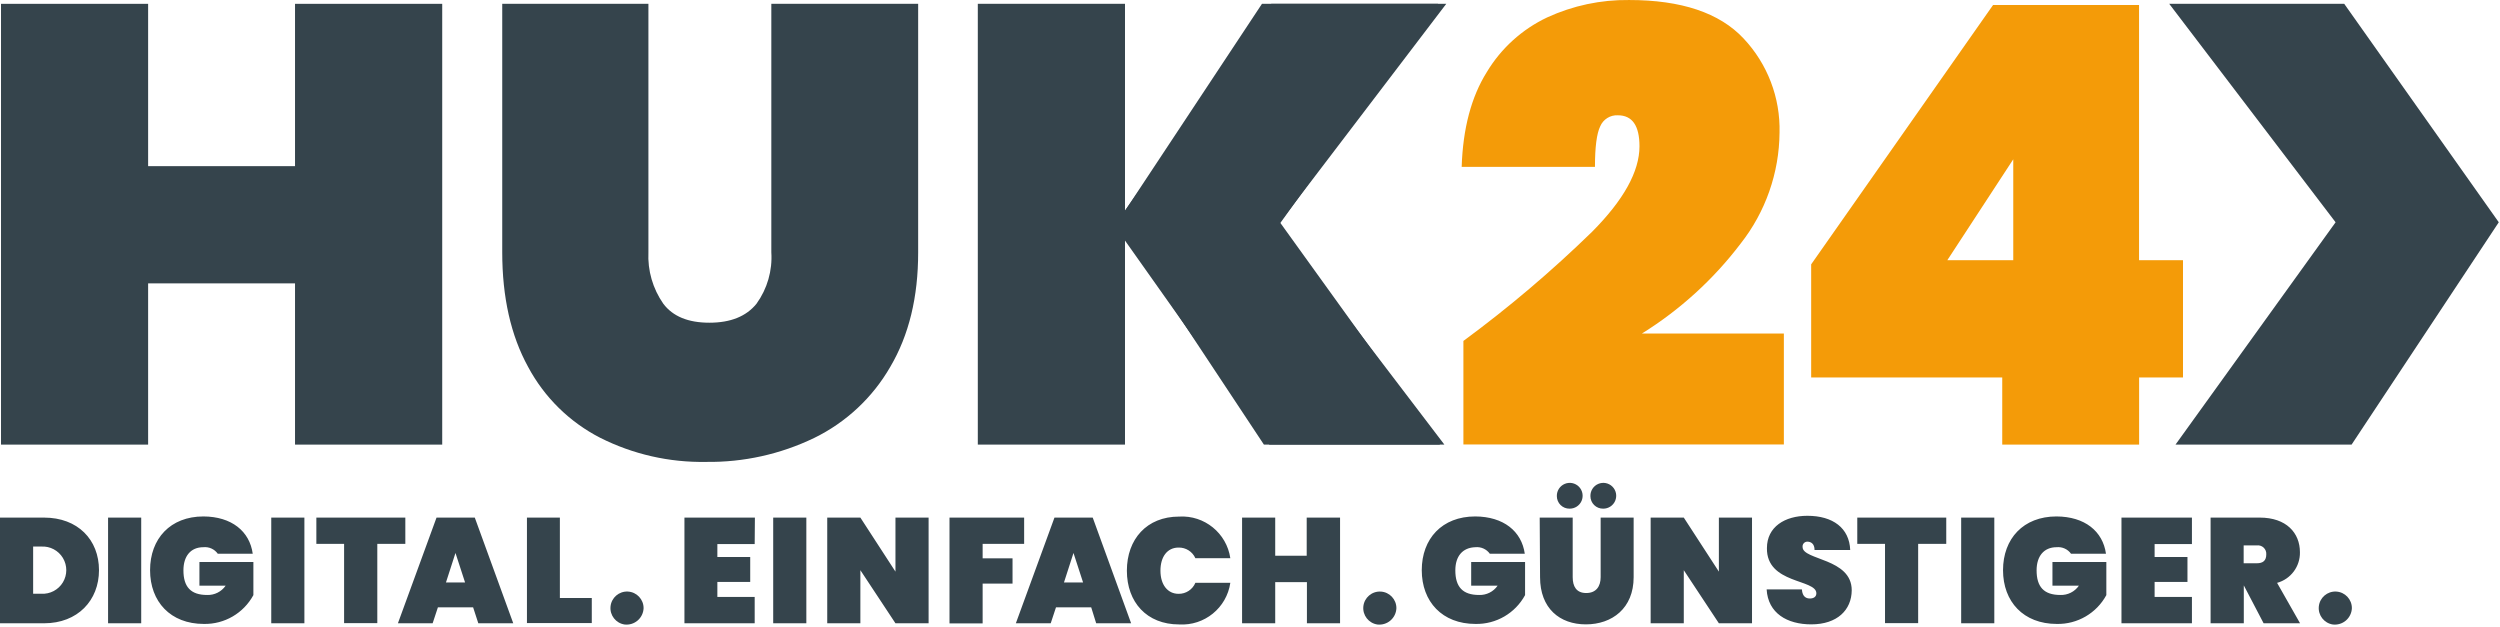
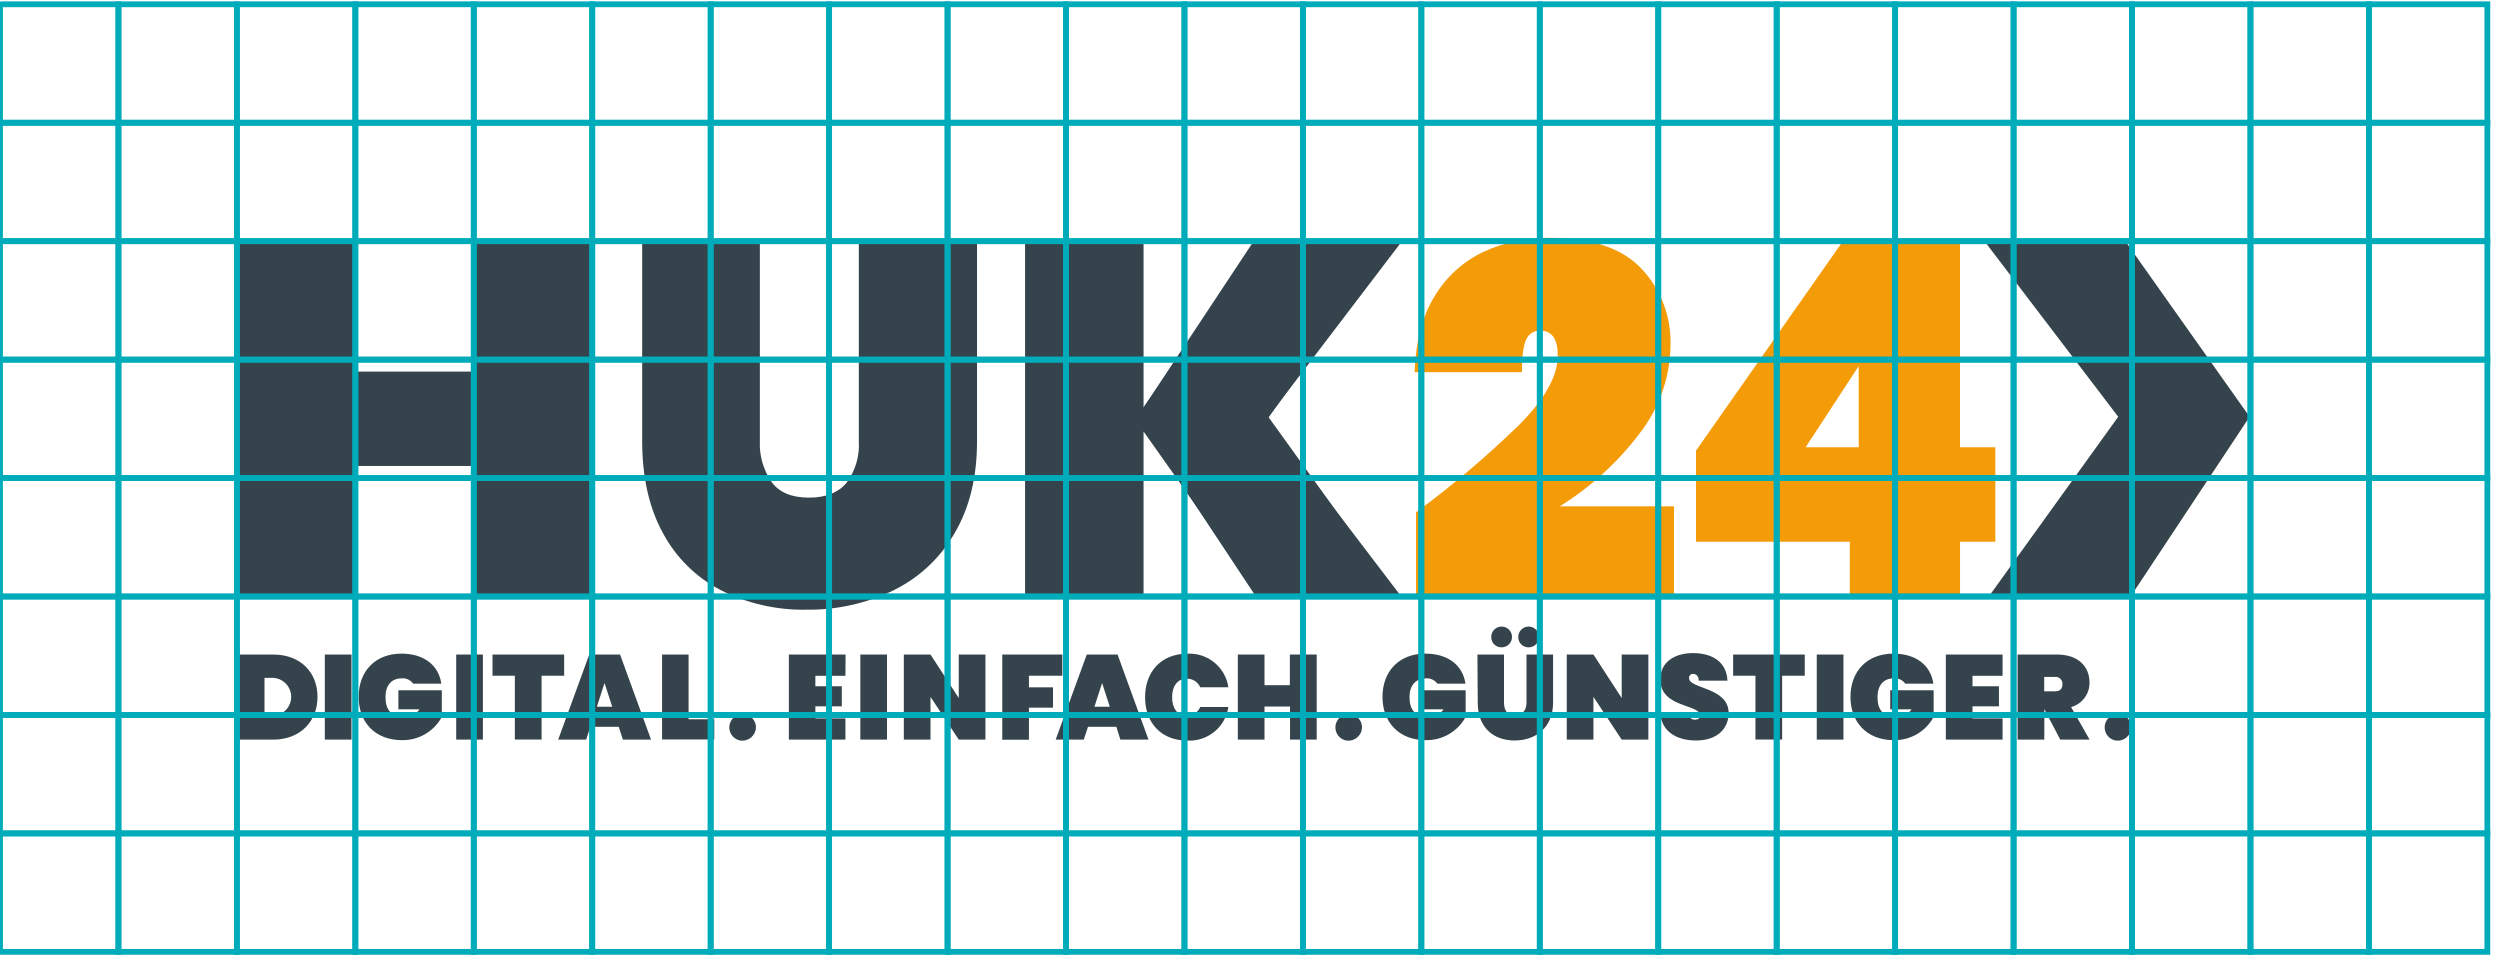
- <svg id="logo--claim" viewBox="0 0 347 87">
-   <path id="letter--h" class="letter" fill="#35444C" d="M40.95 23.062H20.56V.532H.14v61.18h20.42v-22.38h20.39v22.38h20.43V.532H40.95z" />
-   <path id="letter--u" class="letter" d="M107.06 35.002a11 11 0 0 1-2.06 7.16c-1.42 1.75-3.59 2.63-6.54 2.63s-5.07-.88-6.39-2.63a11.54 11.54 0 0 1-2.07-7.16V.532H69.71v34.47c0 6.26 1.197 11.567 3.59 15.92a23.5 23.5 0 0 0 10 9.84 31.4 31.4 0 0 0 14.7 3.35 33.45 33.45 0 0 0 15-3.32 24.67 24.67 0 0 0 10.58-9.89c2.58-4.38 3.867-9.67 3.86-15.87V.532h-20.38v34.47z" fill="#35444C" />
-   <path id="letter--k" class="letter" fill="#35444C" d="M200.48 61.712l-23.09-30.32L199.6.532h-24.44l-19.01 28.73V.532h-20.43v61.18h20.43v-28.32l20.04 28.32h24.29z" />
-   <path id="letter--klammer--links" class="letter" fill="#35444C" d="M176.45.532h24.29l-23.09 30.32 22.22 30.86h-24.44L155 30.852z" />
-   <path id="letter--2" class="letter letter--2" d="M241.6 33.812a25.24 25.24 0 0 0 5.4-15.4 18.38 18.38 0 0 0-5-13.08c-3.333-3.553-8.63-5.33-15.89-5.33a26.43 26.43 0 0 0-11.35 2.41 19.5 19.5 0 0 0-8.39 7.59c-2.153 3.44-3.317 7.827-3.49 13.16h18.5c0-2.747.243-4.623.73-5.63a2.52 2.52 0 0 1 2.45-1.53c2 0 3 1.44 3 4.3 0 3.5-2.197 7.46-6.59 11.88a170.24 170.24 0 0 1-17.85 15.14v14.37h44.48v-15.4h-19.7a51.07 51.07 0 0 0 13.7-12.48z" fill="#F49B08" />
-   <path id="letter--4" class="letter letter--4" d="M296.9.692v35.42h6.1v16.28h-6.09v9.32h-19v-9.32h-26.52v-15.7l25.25-36h20.26zm-17.46 21.42l-9.15 14h9.15v-14z" fill="#F49B08" />
-   <path id="letter--klammer--rechts" class="letter" fill="#35444C" d="M325.38.532h-24.29l23.09 30.32-22.22 30.86h24.44l20.43-30.86z" />
-   <path id="claim" class="claim" fill="#35444C" d="M6.11 71.842c4.69 0 7.63 3.07 7.63 7.3 0 4.18-2.94 7.37-7.63 7.37H0v-14.67h6.11zm-.37 4.02H4.6v6.55h1.14a3.28 3.28 0 1 0 0-6.55zM15 71.842h4.6v14.67H15zM35.08 76.862h-4.85a2.18 2.18 0 0 0-2-.91c-1.78 0-2.77 1.26-2.77 3.21 0 2.28 1 3.42 3.29 3.42a3 3 0 0 0 2.57-1.29h-3.64v-3.29h7.49v4.6a7.65 7.65 0 0 1-6.88 4c-4.63 0-7.46-3.09-7.46-7.46s2.81-7.46 7.41-7.46c3.9.02 6.41 2.05 6.84 5.18zM37.65 71.842h4.6v14.67h-4.6zM43.91 71.842h12.35v3.65h-3.89v11h-4.61v-11h-3.85zM65.9 71.842l5.34 14.67h-4.85l-.72-2.21h-4.89l-.73 2.21h-4.82l5.36-14.67h5.31zm-2.68 4.91l-1.32 4.09h2.65l-1.33-4.09zM77.71 71.842v11.16h4.43v3.48h-9v-14.64zM86.7 86.682a2.3 2.3 0 1 1 2.63-2.26 2.37 2.37 0 0 1-2.63 2.26zM104.75 75.512h-5.18v1.8h4.56v3.46h-4.56v2.08h5.18v3.66H95v-14.67h9.78zM107.32 71.842h4.6v14.67h-4.6zM128.89 71.842v14.67h-4.6l-4.87-7.37v7.37h-4.6v-14.67h4.6l4.87 7.5v-7.5zM131.79 71.842h10.36v3.65h-5.76v2h4.15v3.51h-4.15v5.53h-4.6zM151.67 71.842l5.33 14.67h-4.85l-.69-2.21h-4.89l-.73 2.21H141l5.36-14.67h5.31zm-2.67 4.91l-1.32 4.09h2.65l-1.33-4.09zM163.66 71.702a6.77 6.77 0 0 1 7.11 5.78h-4.85a2.49 2.49 0 0 0-2.34-1.48c-1.55 0-2.51 1.26-2.51 3.21s1 3.21 2.51 3.21a2.49 2.49 0 0 0 2.34-1.53h4.85a6.77 6.77 0 0 1-7.11 5.78c-4.49 0-7.25-3.09-7.25-7.46s2.76-7.51 7.25-7.51zM181.4 80.802H177v5.71h-4.6v-14.67h4.6v5.29h4.37v-5.29H186v14.67h-4.6zM191.18 86.682a2.3 2.3 0 1 1 2.64-2.26 2.37 2.37 0 0 1-2.64 2.26zM211.64 76.862h-4.85a2.19 2.19 0 0 0-2-.91c-1.79.05-2.79 1.26-2.79 3.21 0 2.28 1 3.42 3.3 3.42a3 3 0 0 0 2.57-1.29h-3.67v-3.29h7.48v4.6a7.65 7.65 0 0 1-6.88 4c-4.62 0-7.46-3.09-7.46-7.46s2.82-7.46 7.42-7.46c3.93.02 6.44 2.05 6.88 5.18zM213.71 71.842h4.58v8.27c0 1.27.5 2.2 1.88 2.2s2-.93 2-2.2v-8.27h4.58v8.27c0 4.33-3 6.55-6.63 6.55s-6.36-2.22-6.36-6.55l-.05-8.27zM216.09 68.842a1.79 1.79 0 1 1 1.76 1.76 1.74 1.74 0 0 1-1.76-1.74v-.02zM220.75 68.842a1.79 1.79 0 1 1 1.77 1.76 1.74 1.74 0 0 1-1.77-1.74v-.02zM243.18 71.842v14.67h-4.6l-4.87-7.37v7.37h-4.6v-14.67h4.6l4.87 7.5v-7.5zM251.4 86.662c-3.35 0-6-1.55-6.19-4.85h4.89c.08 1.08.66 1.26 1.12 1.26.46 0 .89-.2.89-.72 0-2-6.94-1.27-6.86-6.28 0-2.94 2.49-4.48 5.61-4.48 3.55 0 5.83 1.7 5.95 4.75h-4.95c0-.89-.52-1.16-1-1.16a.66.66 0 0 0-.66.75c0 1.84 6.82 1.53 6.82 6-.02 2.74-2.02 4.73-5.62 4.73zM257.79 71.842h12.35v3.65h-3.9v11h-4.6v-11h-3.85zM272.21 71.842h4.6v14.67h-4.6zM292.31 76.862h-4.85a2.19 2.19 0 0 0-2-.91c-1.78 0-2.78 1.26-2.78 3.21 0 2.28 1 3.42 3.3 3.42a3 3 0 0 0 2.57-1.29h-3.67v-3.29h7.48v4.6a7.64 7.64 0 0 1-6.88 4c-4.62 0-7.46-3.09-7.46-7.46s2.82-7.46 7.42-7.46c3.93.02 6.43 2.05 6.87 5.18zM304.24 75.512h-5.18v1.8h4.56v3.46h-4.56v2.08h5.18v3.66h-9.78v-14.67h9.78zM313.65 71.842c3.69 0 5.58 2.12 5.58 4.81a4.32 4.32 0 0 1-3.17 4.25l3.19 5.61h-5.06l-2.75-5.26v5.26h-4.61v-14.67h6.82zm-.41 3.86h-1.82v2.48h1.82c.87 0 1.32-.37 1.32-1.24a1.17 1.17 0 0 0-1.32-1.24zM323.81 86.682a2.3 2.3 0 1 1 2.63-2.26 2.37 2.37 0 0 1-2.63 2.26z" />
+ <svg id="logo--claim" viewBox="0 0 431 165">
+   <svg id="logo" class="logo" x="41" y="41" viewBox="0 0 347 87" width="347" height="87">
+     <path id="letter--h" class="letter" fill="#35444C" d="M40.95 23.062H20.56V.532H.14v61.18h20.42v-22.38h20.39v22.38h20.43V.532H40.95z" />
+     <path id="letter--u" class="letter" d="M107.06 35.002a11 11 0 0 1-2.06 7.16c-1.42 1.75-3.59 2.63-6.54 2.63s-5.07-.88-6.39-2.63a11.54 11.54 0 0 1-2.07-7.16V.532H69.71v34.47c0 6.26 1.197 11.567 3.59 15.92a23.5 23.5 0 0 0 10 9.84 31.4 31.4 0 0 0 14.7 3.35 33.45 33.45 0 0 0 15-3.32 24.67 24.67 0 0 0 10.58-9.89c2.58-4.38 3.867-9.67 3.86-15.87V.532h-20.38v34.47z" fill="#35444C" />
+     <path id="letter--k" class="letter" fill="#35444C" d="M200.48 61.712l-23.09-30.32L199.6.532h-24.44l-19.01 28.73V.532h-20.43v61.18h20.43v-28.32l20.04 28.32h24.29z" />
+     <path id="letter--klammer--links" class="letter" fill="#35444C" d="M176.45.532h24.29l-23.09 30.32 22.22 30.86h-24.44L155 30.852z" />
+     <path id="letter--2" class="letter letter--2" d="M241.6 33.812a25.24 25.24 0 0 0 5.4-15.4 18.38 18.38 0 0 0-5-13.08c-3.333-3.553-8.63-5.33-15.89-5.33a26.43 26.43 0 0 0-11.35 2.41 19.5 19.5 0 0 0-8.39 7.59c-2.153 3.44-3.317 7.827-3.49 13.16h18.5c0-2.747.243-4.623.73-5.63a2.52 2.52 0 0 1 2.45-1.53c2 0 3 1.44 3 4.3 0 3.5-2.197 7.46-6.59 11.88a170.24 170.24 0 0 1-17.85 15.14v14.37h44.48v-15.4h-19.7a51.07 51.07 0 0 0 13.7-12.48z" fill="#F49B08" />
+     <path id="letter--4" class="letter letter--4" d="M296.9.692v35.42h6.1v16.28h-6.09v9.32h-19v-9.32h-26.52v-15.7l25.25-36h20.26zm-17.46 21.42l-9.15 14h9.15v-14z" fill="#F49B08" />
+     <path id="letter--klammer--rechts" class="letter" fill="#35444C" d="M325.38.532h-24.29l23.09 30.32-22.22 30.86h24.44l20.43-30.86z" />
+     <path id="claim" class="claim" fill="#35444C" d="M6.11 71.842c4.69 0 7.63 3.07 7.63 7.3 0 4.18-2.94 7.37-7.63 7.37H0v-14.67h6.11zm-.37 4.02H4.6v6.55h1.14a3.28 3.28 0 1 0 0-6.55zM15 71.842h4.6v14.67H15zM35.08 76.862h-4.85a2.18 2.18 0 0 0-2-.91c-1.78 0-2.77 1.26-2.77 3.21 0 2.28 1 3.42 3.29 3.42a3 3 0 0 0 2.57-1.29h-3.64v-3.29h7.49v4.6a7.65 7.65 0 0 1-6.88 4c-4.63 0-7.46-3.09-7.46-7.46s2.81-7.46 7.41-7.46c3.9.02 6.41 2.05 6.84 5.18zM37.65 71.842h4.6v14.67h-4.6zM43.91 71.842h12.35v3.65h-3.89v11h-4.61v-11h-3.85zM65.9 71.842l5.34 14.67h-4.85l-.72-2.21h-4.89l-.73 2.21h-4.82l5.36-14.67h5.31zm-2.68 4.91l-1.32 4.09h2.65l-1.33-4.09zM77.71 71.842v11.16h4.43v3.48h-9v-14.64zM86.7 86.682a2.3 2.3 0 1 1 2.63-2.26 2.37 2.37 0 0 1-2.63 2.26zM104.75 75.512h-5.18v1.8h4.56v3.46h-4.56v2.08h5.18v3.66H95v-14.67h9.78zM107.32 71.842h4.6v14.67h-4.6zM128.89 71.842v14.67h-4.6l-4.87-7.37v7.37h-4.6v-14.67h4.6l4.87 7.5v-7.5zM131.79 71.842h10.36v3.65h-5.76v2h4.15v3.51h-4.15v5.53h-4.6zM151.67 71.842l5.33 14.67h-4.85l-.69-2.21h-4.89l-.73 2.21H141l5.36-14.67h5.31zm-2.67 4.91l-1.32 4.09h2.65l-1.33-4.09zM163.66 71.702a6.77 6.77 0 0 1 7.11 5.78h-4.85a2.49 2.49 0 0 0-2.34-1.48c-1.55 0-2.51 1.26-2.51 3.21s1 3.21 2.51 3.21a2.49 2.49 0 0 0 2.34-1.53h4.85a6.77 6.77 0 0 1-7.11 5.78c-4.49 0-7.25-3.09-7.25-7.46s2.76-7.51 7.25-7.51zM181.4 80.802H177v5.71h-4.6v-14.67h4.6v5.29h4.37v-5.29H186v14.67h-4.6zM191.18 86.682a2.3 2.3 0 1 1 2.64-2.26 2.37 2.37 0 0 1-2.64 2.26zM211.64 76.862h-4.85a2.19 2.19 0 0 0-2-.91c-1.79.05-2.79 1.26-2.79 3.21 0 2.28 1 3.42 3.3 3.42a3 3 0 0 0 2.57-1.29h-3.67v-3.29h7.48v4.6a7.65 7.65 0 0 1-6.88 4c-4.62 0-7.46-3.09-7.46-7.46s2.82-7.46 7.42-7.46c3.93.02 6.44 2.05 6.88 5.18zM213.71 71.842h4.58v8.27c0 1.27.5 2.2 1.88 2.2s2-.93 2-2.2v-8.27h4.58v8.27c0 4.33-3 6.55-6.63 6.55s-6.36-2.22-6.36-6.55l-.05-8.27zM216.09 68.842a1.79 1.79 0 1 1 1.76 1.76 1.74 1.74 0 0 1-1.76-1.74v-.02zM220.75 68.842a1.79 1.79 0 1 1 1.77 1.76 1.74 1.74 0 0 1-1.77-1.74v-.02zM243.18 71.842v14.67h-4.6l-4.87-7.37v7.37h-4.6v-14.67h4.6l4.87 7.5v-7.5zM251.4 86.662c-3.35 0-6-1.55-6.19-4.85h4.89c.08 1.08.66 1.26 1.12 1.26.46 0 .89-.2.89-.72 0-2-6.94-1.27-6.86-6.28 0-2.94 2.49-4.48 5.61-4.48 3.55 0 5.83 1.7 5.95 4.75h-4.95c0-.89-.52-1.16-1-1.16a.66.66 0 0 0-.66.75c0 1.84 6.82 1.53 6.82 6-.02 2.74-2.02 4.73-5.62 4.73zM257.79 71.842h12.35v3.65h-3.9v11h-4.6v-11h-3.85zM272.21 71.842h4.6v14.67h-4.6zM292.31 76.862h-4.85a2.19 2.19 0 0 0-2-.91c-1.78 0-2.78 1.26-2.78 3.21 0 2.28 1 3.42 3.3 3.42a3 3 0 0 0 2.57-1.29h-3.67v-3.29h7.48v4.6a7.64 7.64 0 0 1-6.88 4c-4.62 0-7.46-3.09-7.46-7.46s2.82-7.46 7.42-7.46c3.93.02 6.43 2.05 6.87 5.18zM304.24 75.512h-5.18v1.8h4.56v3.46h-4.56v2.08h5.18v3.66h-9.78v-14.67h9.78zM313.65 71.842c3.69 0 5.58 2.12 5.58 4.81a4.32 4.32 0 0 1-3.17 4.25l3.19 5.61h-5.06l-2.75-5.26v5.26h-4.61v-14.67h6.82zm-.41 3.86h-1.82v2.48h1.82c.87 0 1.32-.37 1.32-1.24a1.17 1.17 0 0 0-1.32-1.24zM323.81 86.682a2.3 2.3 0 1 1 2.63-2.26 2.37 2.37 0 0 1-2.63 2.26z" />
+   </svg>
+   <g id="grid" class="grid" stroke="#00ABBA" fill="transparent">
+     <polygon class="cell" points="20.42 62 7.10542736e-15 62 7.10542736e-15 82.42 20.42 82.42" />
+     <polygon class="cell" points="20.42 41.58 7.10542736e-15 41.58 7.10542736e-15 62 20.42 62" />
+     <polygon class="cell" points="20.42 21.16 7.10542736e-15 21.16 7.10542736e-15 41.58 20.42 41.58" />
+     <polygon class="cell" points="20.42 0.74 7.10542736e-15 0.74 7.10542736e-15 21.16 20.42 21.16" />
+     <polygon class="cell" points="20.42 82.42 7.10542736e-15 82.42 7.10542736e-15 102.84 20.42 102.84" />
+     <polygon class="cell" points="20.42 102.84 7.10542736e-15 102.84 7.10542736e-15 123.26 20.42 123.26" />
+     <polygon class="cell" points="20.42 123.26 7.10542736e-15 123.26 7.10542736e-15 143.68 20.42 143.68" />
+     <polygon class="cell" points="20.42 143.68 7.10542736e-15 143.68 7.10542736e-15 164.1 20.42 164.1" />
+     <polygon class="cell" points="40.84 62 20.42 62 20.42 82.42 40.84 82.42" />
+     <polygon class="cell" points="40.84 41.58 20.42 41.58 20.42 62 40.84 62" />
+     <polygon class="cell" points="40.84 21.16 20.42 21.16 20.42 41.58 40.84 41.58" />
+     <polygon class="cell" points="40.84 0.74 20.42 0.74 20.42 21.16 40.84 21.16" />
+     <polygon class="cell" points="40.84 82.42 20.42 82.42 20.42 102.84 40.84 102.84" />
+     <polygon class="cell" points="40.84 102.84 20.42 102.84 20.42 123.26 40.84 123.26" />
+     <polygon class="cell" points="40.84 123.26 20.42 123.26 20.42 143.68 40.84 143.68" />
+     <polygon class="cell" points="40.84 143.68 20.42 143.68 20.42 164.1 40.84 164.1" />
+     <polygon class="cell" points="61.26 62 40.84 62 40.84 82.42 61.26 82.42" />
+     <polygon class="cell" points="61.26 41.58 40.84 41.58 40.84 62 61.26 62" />
+     <polygon class="cell" points="61.26 21.16 40.84 21.16 40.84 41.58 61.26 41.58" />
+     <polygon class="cell" points="61.26 0.74 40.84 0.74 40.84 21.16 61.26 21.16" />
+     <polygon class="cell" points="61.26 82.42 40.84 82.42 40.84 102.84 61.26 102.84" />
+     <polygon class="cell" points="61.26 102.84 40.84 102.84 40.84 123.26 61.26 123.26" />
+     <polygon class="cell" points="61.26 123.26 40.84 123.26 40.84 143.68 61.26 143.68" />
+     <polygon class="cell" points="61.26 143.68 40.84 143.68 40.84 164.1 61.26 164.1" />
+     <polygon class="cell" points="81.68 62 61.26 62 61.26 82.42 81.68 82.42" />
+     <polygon class="cell" points="81.68 41.58 61.26 41.58 61.26 62 81.68 62" />
+     <polygon class="cell" points="81.68 21.16 61.26 21.16 61.26 41.58 81.68 41.58" />
+     <polygon class="cell" points="81.68 0.74 61.26 0.74 61.26 21.16 81.68 21.16" />
+     <polygon class="cell" points="81.68 82.42 61.26 82.42 61.26 102.84 81.68 102.84" />
+     <polygon class="cell" points="81.68 102.84 61.26 102.84 61.26 123.26 81.68 123.26" />
+     <polygon class="cell" points="81.68 123.26 61.26 123.26 61.26 143.68 81.68 143.68" />
+     <polygon class="cell" points="81.68 143.68 61.26 143.68 61.26 164.1 81.68 164.1" />
+     <polygon class="cell" points="102.1 62 81.68 62 81.68 82.42 102.1 82.42" />
+     <polygon class="cell" points="102.1 41.58 81.68 41.58 81.68 62 102.1 62" />
+     <polygon class="cell" points="102.1 21.16 81.68 21.16 81.68 41.58 102.1 41.58" />
+     <polygon class="cell" points="102.1 0.74 81.68 0.74 81.68 21.16 102.1 21.16" />
+     <polygon class="cell" points="102.1 82.42 81.68 82.42 81.68 102.84 102.1 102.84" />
+     <polygon class="cell" points="102.1 102.84 81.68 102.84 81.68 123.26 102.1 123.26" />
+     <polygon class="cell" points="102.1 123.26 81.68 123.26 81.68 143.68 102.1 143.68" />
+     <polygon class="cell" points="102.1 143.68 81.68 143.68 81.68 164.1 102.1 164.1" />
+     <polygon class="cell" points="122.52 62 102.1 62 102.1 82.42 122.52 82.42" />
+     <polygon class="cell" points="122.52 41.58 102.1 41.58 102.1 62 122.52 62" />
+     <polygon class="cell" points="122.52 21.16 102.1 21.16 102.1 41.58 122.52 41.58" />
+     <polygon class="cell" points="122.52 0.74 102.1 0.74 102.1 21.16 122.52 21.16" />
+     <polygon class="cell" points="122.52 82.42 102.1 82.42 102.1 102.84 122.52 102.84" />
+     <polygon class="cell" points="122.52 102.84 102.1 102.84 102.1 123.26 122.52 123.26" />
+     <polygon class="cell" points="122.52 123.26 102.1 123.26 102.1 143.68 122.52 143.68" />
+     <polygon class="cell" points="122.52 143.68 102.1 143.68 102.1 164.1 122.52 164.1" />
+     <polygon class="cell" points="142.94 62 122.52 62 122.52 82.42 142.94 82.42" />
+     <polygon class="cell" points="142.94 41.58 122.52 41.58 122.52 62 142.94 62" />
+     <polygon class="cell" points="142.94 21.16 122.52 21.16 122.52 41.58 142.94 41.58" />
+     <polygon class="cell" points="142.94 0.74 122.52 0.74 122.52 21.16 142.94 21.16" />
+     <polygon class="cell" points="142.94 82.42 122.52 82.42 122.52 102.84 142.94 102.84" />
+     <polygon class="cell" points="142.94 102.84 122.52 102.84 122.52 123.26 142.94 123.26" />
+     <polygon class="cell" points="142.94 123.26 122.52 123.26 122.52 143.68 142.94 143.68" />
+     <polygon class="cell" points="142.94 143.68 122.52 143.68 122.52 164.1 142.94 164.1" />
+     <polygon class="cell" points="163.36 62 142.94 62 142.94 82.42 163.36 82.42" />
+     <polygon class="cell" points="163.36 41.58 142.94 41.58 142.94 62 163.36 62" />
+     <polygon class="cell" points="163.36 21.16 142.94 21.16 142.94 41.58 163.36 41.58" />
+     <polygon class="cell" points="163.36 0.74 142.94 0.74 142.94 21.16 163.36 21.16" />
+     <polygon class="cell" points="163.36 82.42 142.94 82.42 142.94 102.84 163.36 102.84" />
+     <polygon class="cell" points="163.36 102.84 142.94 102.84 142.94 123.26 163.36 123.26" />
+     <polygon class="cell" points="163.36 123.26 142.94 123.26 142.94 143.68 163.36 143.68" />
+     <polygon class="cell" points="163.36 143.68 142.94 143.68 142.94 164.1 163.36 164.1" />
+     <polygon class="cell" points="183.78 62 163.36 62 163.36 82.42 183.78 82.42" />
+     <polygon class="cell" points="183.78 41.58 163.36 41.58 163.36 62 183.78 62" />
+     <polygon class="cell" points="183.78 21.16 163.36 21.16 163.36 41.58 183.78 41.58" />
+     <polygon class="cell" points="183.78 0.74 163.36 0.74 163.36 21.16 183.78 21.16" />
+     <polygon class="cell" points="183.78 82.42 163.36 82.42 163.36 102.84 183.78 102.84" />
+     <polygon class="cell" points="183.78 102.84 163.36 102.84 163.36 123.26 183.78 123.26" />
+     <polygon class="cell" points="183.78 123.26 163.36 123.26 163.36 143.68 183.78 143.68" />
+     <polygon class="cell" points="183.78 143.68 163.36 143.68 163.36 164.1 183.78 164.1" />
+     <polygon class="cell" points="204.2 62 183.78 62 183.78 82.42 204.2 82.42" />
+     <polygon class="cell" points="204.2 41.58 183.78 41.58 183.78 62 204.2 62" />
+     <polygon class="cell" points="204.2 21.16 183.78 21.16 183.78 41.58 204.2 41.58" />
+     <polygon class="cell" points="204.2 0.74 183.78 0.74 183.78 21.16 204.2 21.16" />
+     <polygon class="cell" points="204.2 82.42 183.78 82.42 183.78 102.84 204.2 102.84" />
+     <polygon class="cell" points="204.2 102.84 183.78 102.84 183.78 123.26 204.2 123.26" />
+     <polygon class="cell" points="204.2 123.26 183.78 123.26 183.78 143.68 204.2 143.68" />
+     <polygon class="cell" points="204.2 143.68 183.78 143.68 183.78 164.1 204.2 164.1" />
+     <polygon class="cell" points="224.62 62 204.2 62 204.2 82.42 224.62 82.42" />
+     <polygon class="cell" points="224.62 41.58 204.2 41.58 204.2 62 224.62 62" />
+     <polygon class="cell" points="224.62 21.16 204.2 21.16 204.2 41.58 224.62 41.58" />
+     <polygon class="cell" points="224.62 0.74 204.2 0.74 204.2 21.16 224.62 21.16" />
+     <polygon class="cell" points="224.62 82.42 204.2 82.42 204.2 102.84 224.62 102.84" />
+     <polygon class="cell" points="224.62 102.84 204.2 102.84 204.2 123.26 224.62 123.26" />
+     <polygon class="cell" points="224.62 123.26 204.2 123.26 204.2 143.68 224.62 143.68" />
+     <polygon class="cell" points="224.62 143.68 204.2 143.68 204.2 164.1 224.62 164.1" />
+     <polygon class="cell" points="245.04 62 224.62 62 224.62 82.42 245.04 82.42" />
+     <polygon class="cell" points="245.04 41.58 224.62 41.58 224.62 62 245.04 62" />
+     <polygon class="cell" points="245.04 21.16 224.62 21.16 224.62 41.58 245.04 41.58" />
+     <polygon class="cell" points="245.04 0.74 224.62 0.74 224.62 21.16 245.04 21.16" />
+     <polygon class="cell" points="245.04 82.42 224.62 82.42 224.62 102.84 245.04 102.84" />
+     <polygon class="cell" points="245.04 102.84 224.62 102.84 224.62 123.26 245.04 123.26" />
+     <polygon class="cell" points="245.04 123.26 224.62 123.26 224.62 143.68 245.04 143.68" />
+     <polygon class="cell" points="245.04 143.68 224.62 143.68 224.62 164.1 245.04 164.1" />
+     <polygon class="cell" points="265.46 62 245.04 62 245.04 82.42 265.46 82.42" />
+     <polygon class="cell" points="265.46 41.58 245.04 41.58 245.04 62 265.46 62" />
+     <polygon class="cell" points="265.46 21.16 245.04 21.16 245.04 41.58 265.46 41.58" />
+     <polygon class="cell" points="265.46 0.74 245.04 0.74 245.04 21.16 265.46 21.16" />
+     <polygon class="cell" points="265.46 82.42 245.04 82.42 245.04 102.84 265.46 102.84" />
+     <polygon class="cell" points="265.46 102.84 245.04 102.84 245.04 123.26 265.46 123.26" />
+     <polygon class="cell" points="265.46 123.26 245.04 123.26 245.04 143.68 265.46 143.68" />
+     <polygon class="cell" points="265.46 143.68 245.04 143.68 245.04 164.1 265.46 164.1" />
+     <polygon class="cell" points="285.88 62 265.46 62 265.46 82.42 285.88 82.42" />
+     <polygon class="cell" points="285.88 41.58 265.46 41.58 265.46 62 285.88 62" />
+     <polygon class="cell" points="285.88 21.16 265.46 21.16 265.46 41.58 285.88 41.58" />
+     <polygon class="cell" points="285.88 0.74 265.46 0.74 265.46 21.16 285.88 21.16" />
+     <polygon class="cell" points="285.88 82.42 265.46 82.42 265.46 102.84 285.88 102.84" />
+     <polygon class="cell" points="285.88 102.84 265.46 102.84 265.46 123.26 285.88 123.26" />
+     <polygon class="cell" points="285.88 123.26 265.46 123.26 265.46 143.68 285.88 143.68" />
+     <polygon class="cell" points="285.88 143.68 265.46 143.68 265.46 164.1 285.88 164.1" />
+     <polygon class="cell" points="306.3 62 285.88 62 285.88 82.42 306.3 82.42" />
+     <polygon class="cell" points="306.3 41.58 285.88 41.58 285.88 62 306.3 62" />
+     <polygon class="cell" points="306.3 21.16 285.88 21.16 285.88 41.58 306.3 41.58" />
+     <polygon class="cell" points="306.3 0.74 285.88 0.74 285.88 21.16 306.3 21.16" />
+     <polygon class="cell" points="306.3 82.42 285.88 82.42 285.88 102.84 306.3 102.84" />
+     <polygon class="cell" points="306.3 102.84 285.88 102.84 285.88 123.26 306.3 123.26" />
+     <polygon class="cell" points="306.3 123.26 285.88 123.26 285.88 143.68 306.3 143.68" />
+     <polygon class="cell" points="306.3 143.68 285.88 143.68 285.88 164.1 306.3 164.1" />
+     <polygon class="cell" points="326.72 62 306.3 62 306.3 82.42 326.72 82.42" />
+     <polygon class="cell" points="326.72 41.58 306.3 41.58 306.3 62 326.72 62" />
+     <polygon class="cell" points="326.72 21.16 306.3 21.16 306.3 41.58 326.72 41.58" />
+     <polygon class="cell" points="326.72 0.74 306.3 0.74 306.3 21.16 326.72 21.16" />
+     <polygon class="cell" points="326.72 82.42 306.3 82.42 306.3 102.84 326.72 102.84" />
+     <polygon class="cell" points="326.72 102.84 306.3 102.84 306.3 123.26 326.72 123.26" />
+     <polygon class="cell" points="326.72 123.26 306.3 123.26 306.3 143.68 326.72 143.68" />
+     <polygon class="cell" points="326.72 143.68 306.3 143.68 306.3 164.1 326.72 164.1" />
+     <polygon class="cell" points="347.14 62 326.72 62 326.72 82.42 347.14 82.42" />
+     <polygon class="cell" points="347.14 41.58 326.72 41.58 326.72 62 347.14 62" />
+     <polygon class="cell" points="347.14 21.16 326.72 21.16 326.72 41.58 347.14 41.58" />
+     <polygon class="cell" points="347.14 0.74 326.72 0.74 326.72 21.16 347.14 21.16" />
+     <polygon class="cell" points="347.14 82.42 326.72 82.42 326.72 102.84 347.14 102.84" />
+     <polygon class="cell" points="347.14 102.84 326.72 102.84 326.72 123.26 347.14 123.26" />
+     <polygon class="cell" points="347.14 123.26 326.72 123.26 326.72 143.68 347.14 143.68" />
+     <polygon class="cell" points="347.14 143.68 326.72 143.68 326.72 164.1 347.14 164.1" />
+     <polygon class="cell" points="367.56 62 347.14 62 347.14 82.42 367.56 82.42" />
+     <polygon class="cell" points="367.56 41.58 347.14 41.58 347.14 62 367.56 62" />
+     <polygon class="cell" points="367.56 21.16 347.14 21.16 347.14 41.58 367.56 41.58" />
+     <polygon class="cell" points="367.56 0.74 347.14 0.74 347.14 21.16 367.56 21.16" />
+     <polygon class="cell" points="367.56 82.42 347.14 82.42 347.14 102.84 367.56 102.84" />
+     <polygon class="cell" points="367.56 102.84 347.14 102.84 347.14 123.26 367.56 123.26" />
+     <polygon class="cell" points="367.56 123.26 347.14 123.26 347.14 143.68 367.56 143.68" />
+     <polygon class="cell" points="367.56 143.68 347.14 143.68 347.14 164.1 367.56 164.1" />
+     <polygon class="cell" points="408.4 62 387.98 62 387.98 82.42 408.4 82.42" />
+     <polygon class="cell" points="408.4 41.58 387.98 41.58 387.98 62 408.4 62" />
+     <polygon class="cell" points="408.4 21.16 387.98 21.16 387.98 41.58 408.4 41.58" />
+     <polygon class="cell" points="408.4 0.74 387.98 0.74 387.98 21.16 408.4 21.16" />
+     <polygon class="cell" points="408.4 82.42 387.98 82.42 387.98 102.84 408.4 102.84" />
+     <polygon class="cell" points="408.4 102.84 387.98 102.84 387.98 123.26 408.4 123.26" />
+     <polygon class="cell" points="408.4 123.26 387.98 123.26 387.98 143.68 408.4 143.68" />
+     <polygon class="cell" points="408.4 143.68 387.98 143.68 387.98 164.1 408.4 164.1" />
+     <polygon class="cell" points="387.98 62 367.56 62 367.56 82.42 387.98 82.42" />
+     <polygon class="cell" points="387.98 41.58 367.56 41.58 367.56 62 387.98 62" />
+     <polygon class="cell" points="387.98 21.16 367.56 21.16 367.56 41.58 387.98 41.58" />
+     <polygon class="cell" points="387.98 0.74 367.56 0.74 367.56 21.16 387.98 21.16" />
+     <polygon class="cell" points="387.98 82.42 367.56 82.42 367.56 102.84 387.98 102.84" />
+     <polygon class="cell" points="387.98 102.84 367.56 102.84 367.56 123.26 387.98 123.26" />
+     <polygon class="cell" points="387.98 123.26 367.56 123.26 367.56 143.68 387.98 143.68" />
+     <polygon class="cell" points="387.98 143.68 367.56 143.68 367.56 164.1 387.98 164.1" />
+     <polygon class="cell" points="428.82 62 408.4 62 408.4 82.42 428.82 82.42" />
+     <polygon class="cell" points="428.82 41.58 408.4 41.58 408.4 62 428.82 62" />
+     <polygon class="cell" points="428.82 21.16 408.4 21.16 408.4 41.58 428.82 41.58" />
+     <polygon class="cell" points="428.82 0.74 408.4 0.74 408.4 21.16 428.82 21.16" />
+     <polygon class="cell" points="428.82 82.42 408.4 82.42 408.4 102.84 428.82 102.84" />
+     <polygon class="cell" points="428.82 102.84 408.4 102.84 408.4 123.26 428.82 123.26" />
+     <polygon class="cell" points="428.82 123.26 408.4 123.26 408.4 143.68 428.82 143.68" />
+     <polygon class="cell" points="428.82 143.68 408.4 143.68 408.4 164.1 428.82 164.1" />
+   </g>
</svg>
